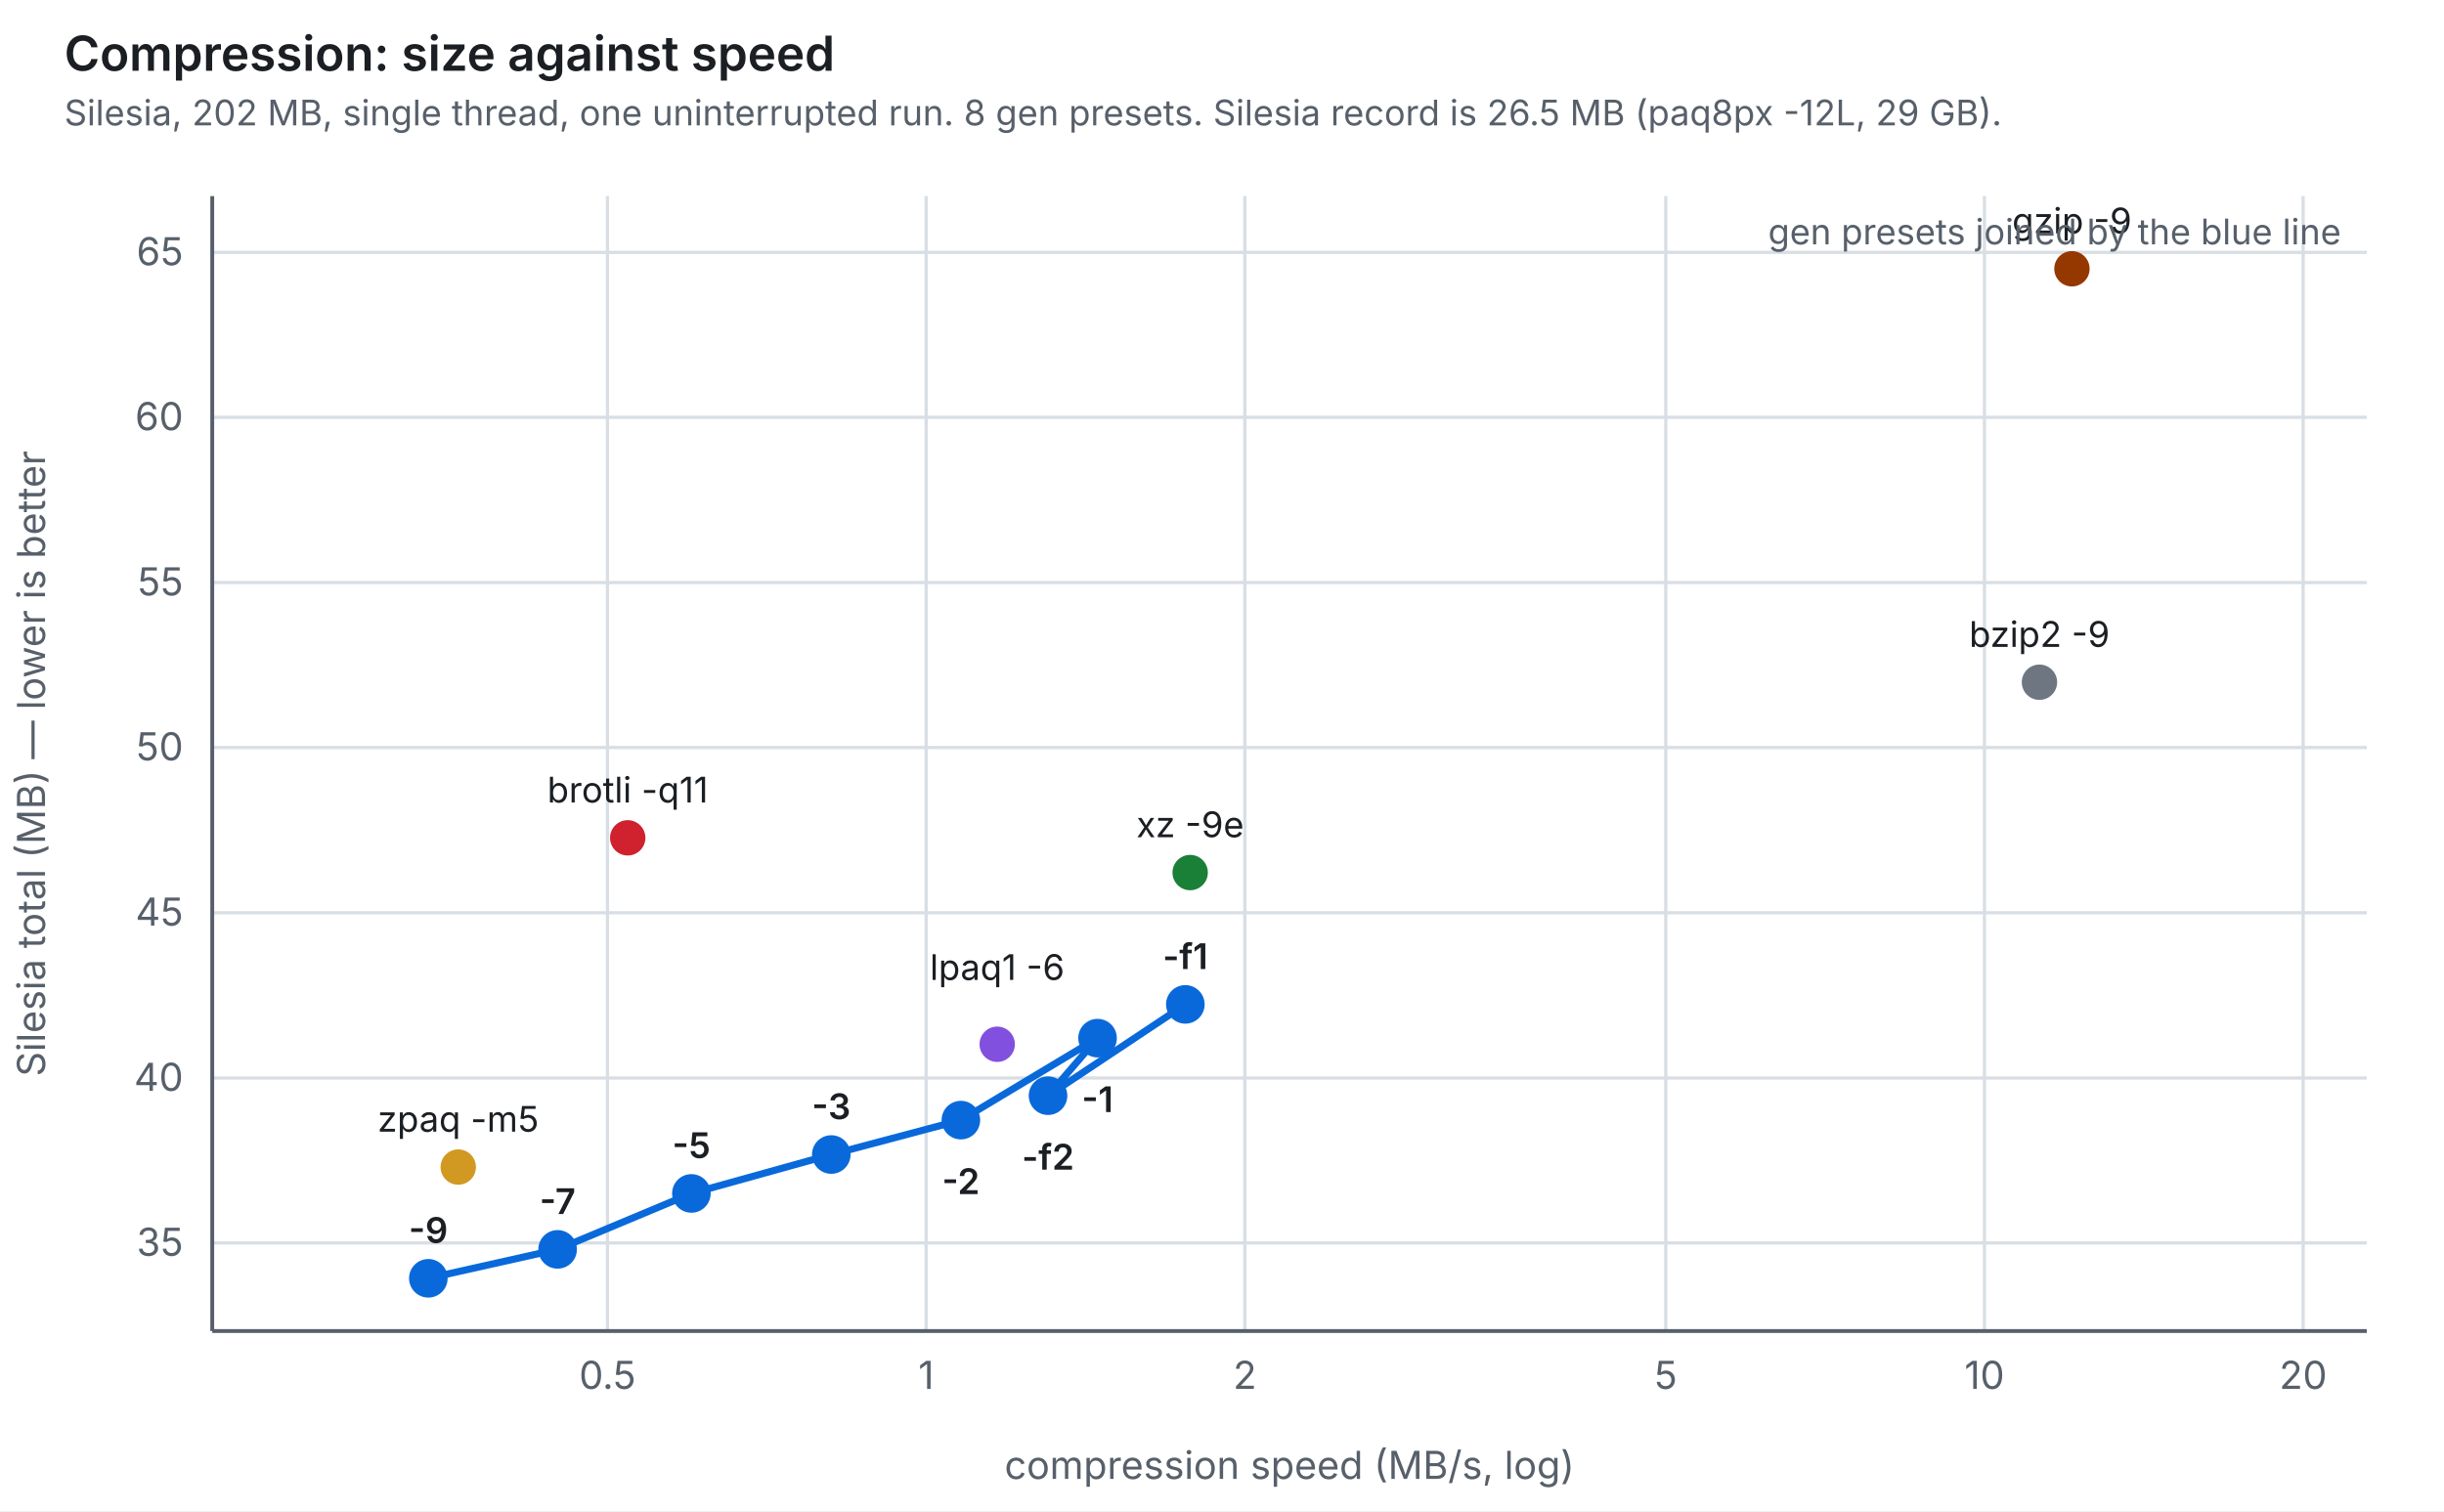
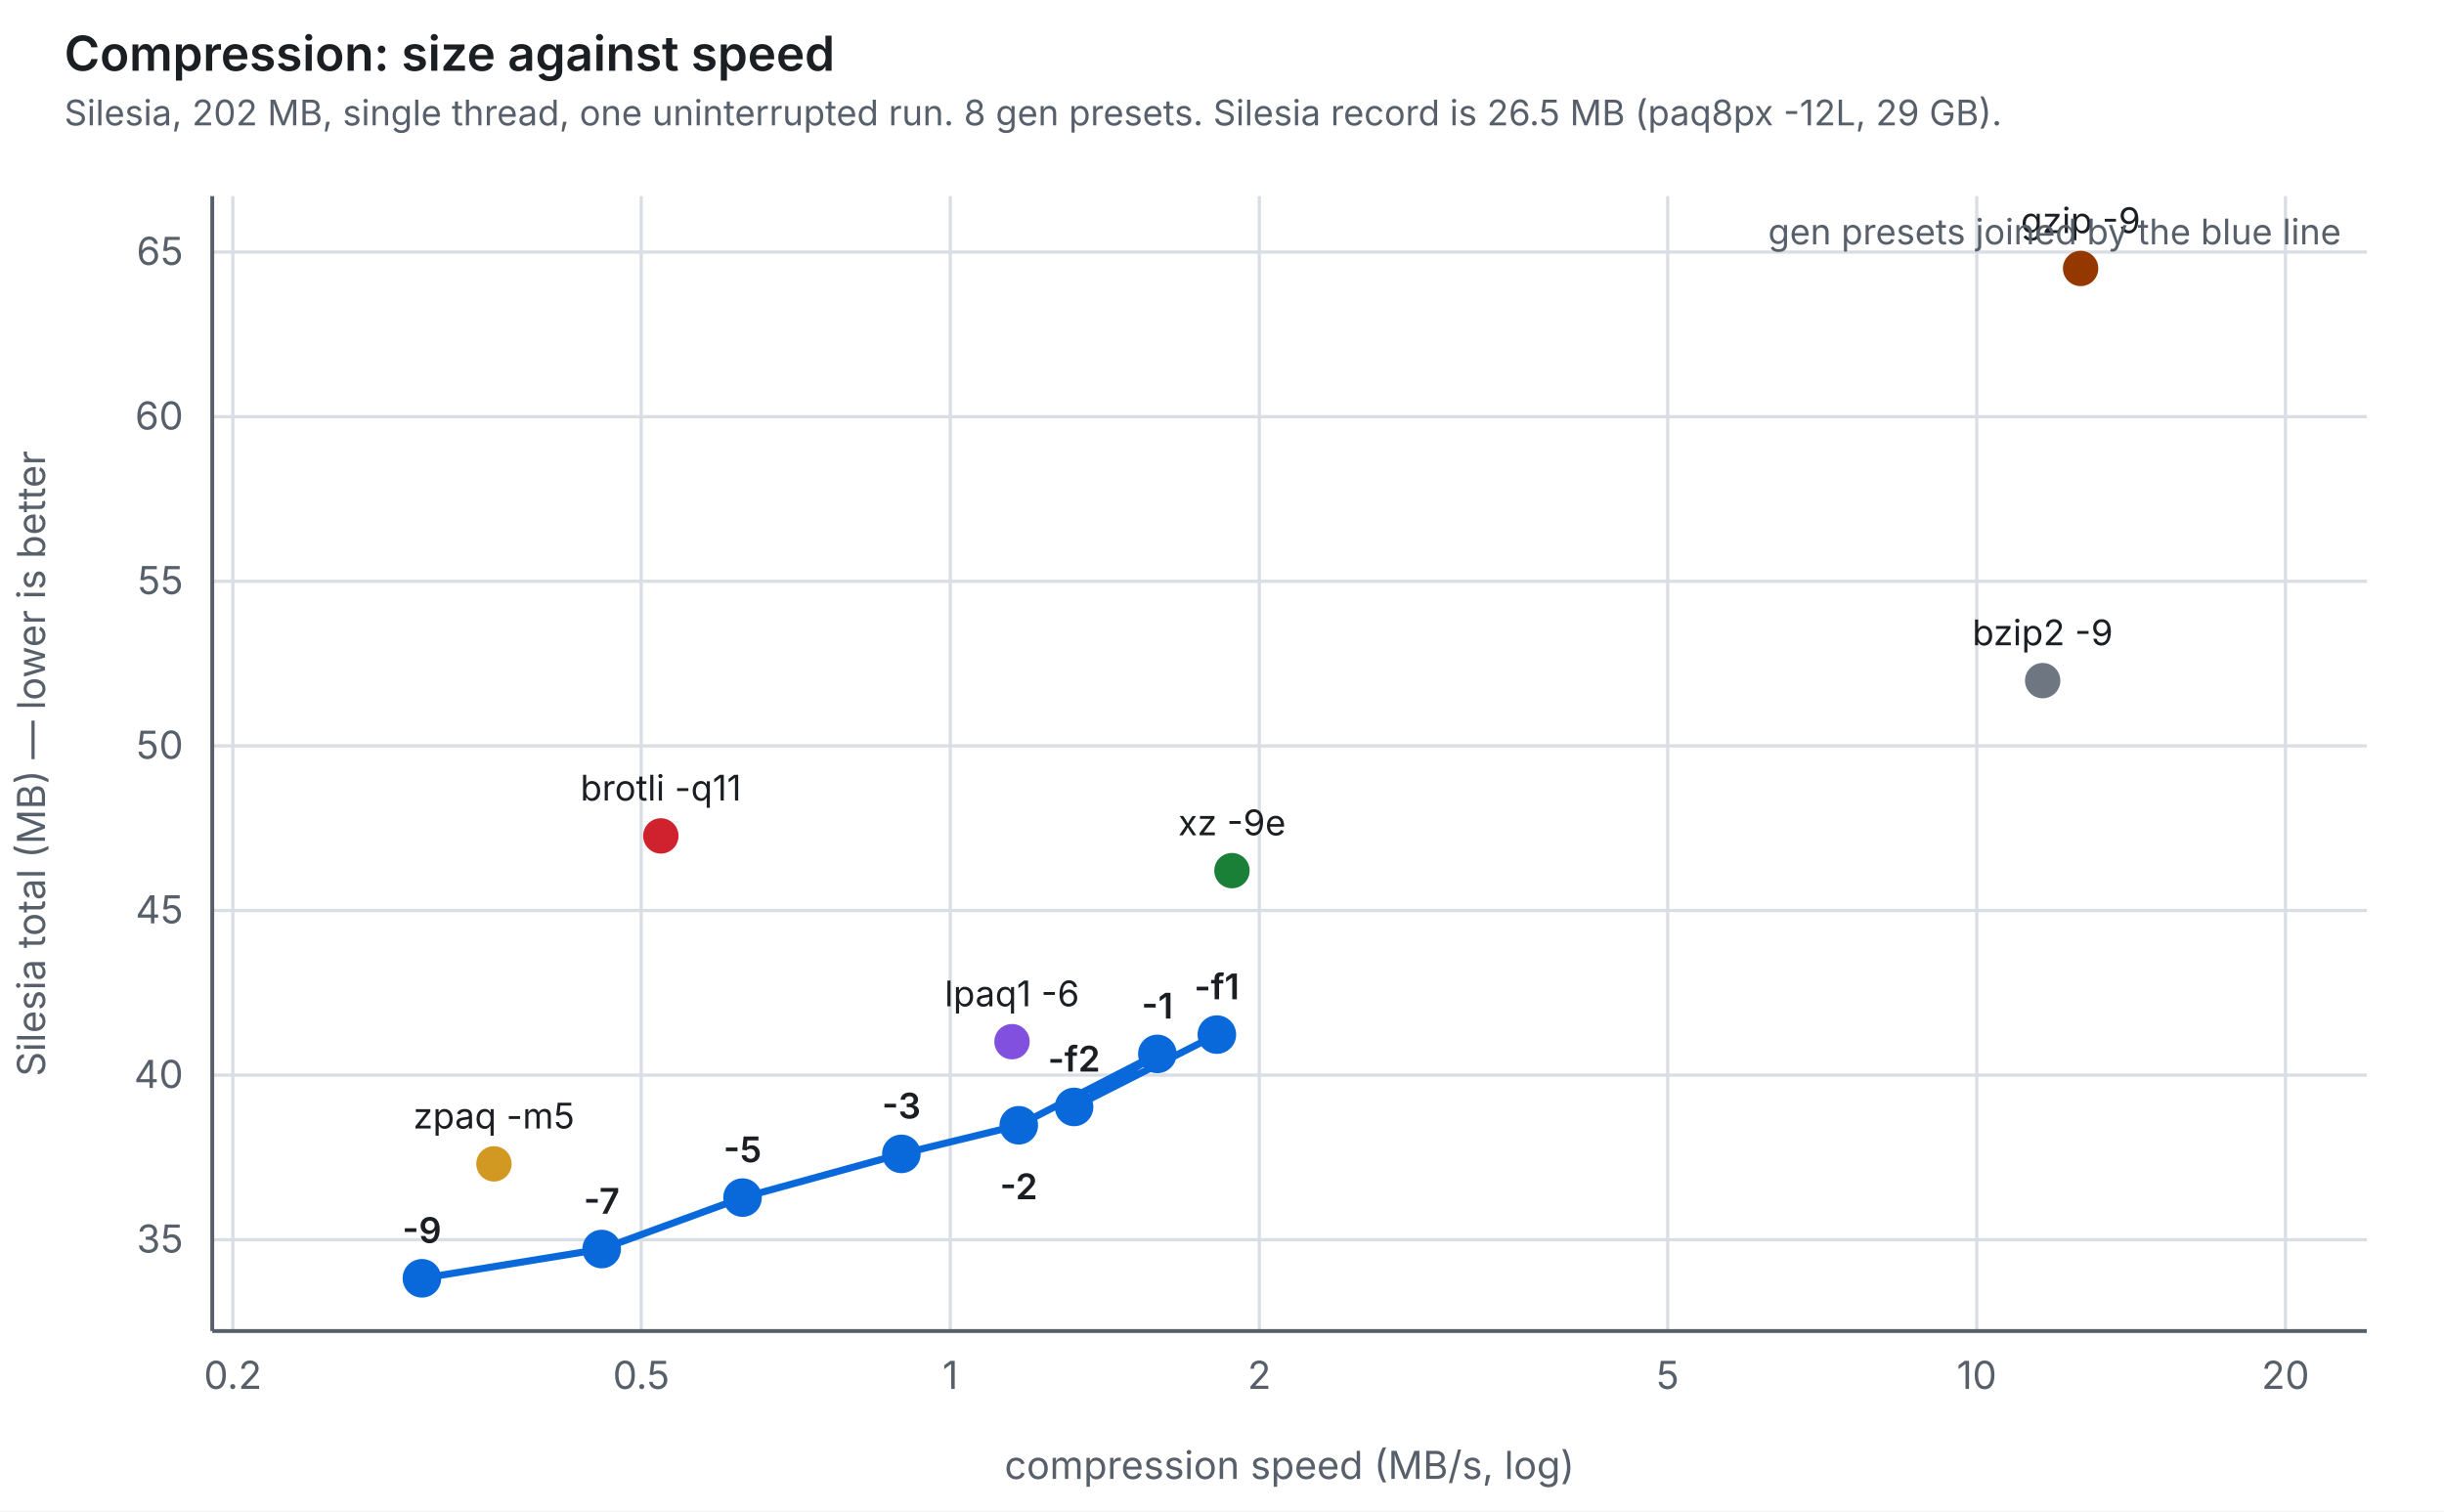
<svg xmlns="http://www.w3.org/2000/svg" width="760" height="470" viewBox="0 0 760 470" font-family="system-ui">
  <style>
  .bg   { fill: #ffffff; }
  .fg   { fill: #1b1f23; }
  .grid { stroke: #d8dee4; stroke-width: 1; }
  .axis { stroke: #57606a; stroke-width: 1.2; }
  .lbl  { fill: #57606a; font: 12px system-ui, -apple-system, Segoe UI, sans-serif; }
  .ttl  { fill: #1b1f23; font: 600 15px system-ui, -apple-system, Segoe UI, sans-serif; }
  .sub  { fill: #57606a; font: 11px system-ui, -apple-system, Segoe UI, sans-serif; }
  .tag  { fill: #1b1f23; font: 11px system-ui, -apple-system, Segoe UI, sans-serif; }
  .tagb { fill: #1b1f23; font: 600 11px system-ui, -apple-system, Segoe UI, sans-serif; }
  .gen  { stroke: #0969da; fill: #0969da; }
  .genl { stroke: #0969da; stroke-width: 2.2; fill: none; }
  .oldl { stroke: #8c959f; stroke-width: 2; fill: none; stroke-dasharray: 5 4; }
  .oldd { stroke: #8c959f; fill: none; stroke-width: 2; }
  @media (prefers-color-scheme: dark) {
    .bg   { fill: #0d1117; }
    .fg   { fill: #e6edf3; }
    .grid { stroke: #30363d; }
    .axis { stroke: #8b949e; }
    .lbl  { fill: #8b949e; }
    .ttl  { fill: #e6edf3; }
    .sub  { fill: #8b949e; }
    .tag  { fill: #e6edf3; }
    .tagb { fill: #e6edf3; }
    .gen  { stroke: #58a6ff; fill: #58a6ff; }
    .genl { stroke: #58a6ff; }
    .oldl { stroke: #6e7681; }
    .oldd { stroke: #6e7681; }
  }
</style>
  <rect class="bg" width="760" height="470" />
  <text class="ttl" x="20" y="22">Compression: size against speed</text>
  <text class="sub" x="20" y="39">Silesia, 202 MB, single thread, one uninterrupted run. 8 gen presets. Silesia record is 26.5 MB (paq8px -12L, 29 GB).</text>
  <text class="lbl" x="401.0" y="460" text-anchor="middle">compression speed (MB/s, log)</text>
  <text class="lbl" x="14" y="237.5" text-anchor="middle" transform="rotate(-90 14 237.5)">Silesia total (MB) — lower is better</text>
-   <line class="grid" x1="66" y1="386.6" x2="736" y2="386.6" />
-   <text class="lbl" x="57" y="390.6" text-anchor="end">35</text>
-   <line class="grid" x1="66" y1="335.3" x2="736" y2="335.3" />
-   <text class="lbl" x="57" y="339.3" text-anchor="end">40</text>
-   <line class="grid" x1="66" y1="283.9" x2="736" y2="283.9" />
-   <text class="lbl" x="57" y="287.9" text-anchor="end">45</text>
-   <line class="grid" x1="66" y1="232.5" x2="736" y2="232.5" />
-   <text class="lbl" x="57" y="236.5" text-anchor="end">50</text>
-   <line class="grid" x1="66" y1="181.2" x2="736" y2="181.2" />
-   <text class="lbl" x="57" y="185.2" text-anchor="end">55</text>
-   <line class="grid" x1="66" y1="129.8" x2="736" y2="129.8" />
-   <text class="lbl" x="57" y="133.8" text-anchor="end">60</text>
-   <line class="grid" x1="66" y1="78.5" x2="736" y2="78.5" />
-   <text class="lbl" x="57" y="82.5" text-anchor="end">65</text>
-   <line class="grid" x1="188.9" y1="61" x2="188.9" y2="414" />
-   <text class="lbl" x="188.9" y="432" text-anchor="middle">0.5</text>
-   <line class="grid" x1="288.0" y1="61" x2="288.0" y2="414" />
-   <text class="lbl" x="288.0" y="432" text-anchor="middle">1</text>
-   <line class="grid" x1="387.1" y1="61" x2="387.1" y2="414" />
-   <text class="lbl" x="387.1" y="432" text-anchor="middle">2</text>
-   <line class="grid" x1="518.0" y1="61" x2="518.0" y2="414" />
-   <text class="lbl" x="518.0" y="432" text-anchor="middle">5</text>
-   <line class="grid" x1="617.1" y1="61" x2="617.1" y2="414" />
-   <text class="lbl" x="617.1" y="432" text-anchor="middle">10</text>
-   <line class="grid" x1="716.2" y1="61" x2="716.2" y2="414" />
-   <text class="lbl" x="716.2" y="432" text-anchor="middle">20</text>
+   <line class="grid" x1="66" y1="385.6" x2="736" y2="385.6" />
+   <text class="lbl" x="57" y="389.6" text-anchor="end">35</text>
+   <line class="grid" x1="66" y1="334.4" x2="736" y2="334.4" />
+   <text class="lbl" x="57" y="338.4" text-anchor="end">40</text>
+   <line class="grid" x1="66" y1="283.2" x2="736" y2="283.2" />
+   <text class="lbl" x="57" y="287.2" text-anchor="end">45</text>
+   <line class="grid" x1="66" y1="232.0" x2="736" y2="232.0" />
+   <text class="lbl" x="57" y="236.0" text-anchor="end">50</text>
+   <line class="grid" x1="66" y1="180.8" x2="736" y2="180.8" />
+   <text class="lbl" x="57" y="184.8" text-anchor="end">55</text>
+   <line class="grid" x1="66" y1="129.6" x2="736" y2="129.6" />
+   <text class="lbl" x="57" y="133.6" text-anchor="end">60</text>
+   <line class="grid" x1="66" y1="78.4" x2="736" y2="78.4" />
+   <text class="lbl" x="57" y="82.4" text-anchor="end">65</text>
+   <line class="grid" x1="72.4" y1="61" x2="72.4" y2="414" />
+   <text class="lbl" x="72.4" y="432" text-anchor="middle">0.2</text>
+   <line class="grid" x1="199.4" y1="61" x2="199.4" y2="414" />
+   <text class="lbl" x="199.4" y="432" text-anchor="middle">0.5</text>
+   <line class="grid" x1="295.5" y1="61" x2="295.5" y2="414" />
+   <text class="lbl" x="295.5" y="432" text-anchor="middle">1</text>
+   <line class="grid" x1="391.6" y1="61" x2="391.6" y2="414" />
+   <text class="lbl" x="391.6" y="432" text-anchor="middle">2</text>
+   <line class="grid" x1="518.6" y1="61" x2="518.6" y2="414" />
+   <text class="lbl" x="518.6" y="432" text-anchor="middle">5</text>
+   <line class="grid" x1="614.7" y1="61" x2="614.7" y2="414" />
+   <text class="lbl" x="614.7" y="432" text-anchor="middle">10</text>
+   <line class="grid" x1="710.7" y1="61" x2="710.7" y2="414" />
+   <text class="lbl" x="710.7" y="432" text-anchor="middle">20</text>
  <line class="axis" x1="66" y1="61" x2="66" y2="414" />
  <line class="axis" x1="66" y1="414" x2="736" y2="414" />
-   <path class="genl" d="M368.6,312.4 L325.9,340.8 L341.3,322.9 L298.8,348.4 L258.5,359.1 L215.0,371.2 L173.4,388.6 L133.2,397.6" />
-   <circle cx="368.6" cy="312.4" r="5.5" class="gen" />
-   <circle cx="325.9" cy="340.8" r="5.5" class="gen" />
-   <circle cx="341.3" cy="322.9" r="5.5" class="gen" />
-   <circle cx="298.8" cy="348.4" r="5.5" class="gen" />
-   <circle cx="258.5" cy="359.1" r="5.5" class="gen" />
-   <circle cx="215.0" cy="371.2" r="5.5" class="gen" />
-   <circle cx="173.4" cy="388.6" r="5.5" class="gen" />
-   <circle cx="133.2" cy="397.6" r="5.5" class="gen" />
-   <circle cx="142.5" cy="363.0" r="5" stroke="#d29922" fill="#d29922" />
-   <circle cx="644.3" cy="83.6" r="5" stroke="#953800" fill="#953800" />
-   <circle cx="370.1" cy="271.4" r="5" stroke="#1a7f37" fill="#1a7f37" />
-   <circle cx="634.2" cy="212.2" r="5" stroke="#6e7781" fill="#6e7781" />
-   <circle cx="310.1" cy="324.8" r="5" stroke="#8250df" fill="#8250df" />
-   <circle cx="195.2" cy="260.6" r="5" stroke="#cf222e" fill="#cf222e" />
-   <text class="tagb" x="325.9" y="363.8" text-anchor="middle">-f2</text>
-   <text class="tag" x="310.1" y="304.8" text-anchor="middle" fill="#8250df">lpaq1 -6</text>
-   <text class="tagb" x="341.3" y="345.9" text-anchor="middle">-1</text>
-   <text class="tagb" x="298.8" y="371.4" text-anchor="middle">-2</text>
-   <text class="tagb" x="258.5" y="348.1" text-anchor="middle">-3</text>
-   <text class="tagb" x="368.6" y="301.4" text-anchor="middle">-f1</text>
-   <text class="tagb" x="215.0" y="360.2" text-anchor="middle">-5</text>
-   <text class="tagb" x="173.4" y="377.6" text-anchor="middle">-7</text>
-   <text class="tagb" x="133.2" y="386.6" text-anchor="middle">-9</text>
-   <text class="tag" x="142.5" y="352.0" text-anchor="middle" fill="#d29922">zpaq -m5</text>
-   <text class="tag" x="644.3" y="72.6" text-anchor="middle" fill="#953800">gzip -9</text>
-   <text class="tag" x="370.1" y="260.4" text-anchor="middle" fill="#1a7f37">xz -9e</text>
-   <text class="tag" x="634.2" y="201.2" text-anchor="middle" fill="#6e7781">bzip2 -9</text>
-   <text class="tag" x="195.2" y="249.6" text-anchor="middle" fill="#cf222e">brotli -q11</text>
+   <path class="genl" d="M378.4,321.8 L334.0,344.3 L359.9,327.8 L316.8,350.0 L280.3,358.9 L230.9,372.5 L187.1,388.5 L131.2,397.6" />
+   <circle cx="378.4" cy="321.8" r="5.5" class="gen" />
+   <circle cx="334.0" cy="344.3" r="5.5" class="gen" />
+   <circle cx="359.9" cy="327.8" r="5.5" class="gen" />
+   <circle cx="316.8" cy="350.0" r="5.5" class="gen" />
+   <circle cx="280.3" cy="358.9" r="5.5" class="gen" />
+   <circle cx="230.9" cy="372.5" r="5.5" class="gen" />
+   <circle cx="187.1" cy="388.5" r="5.5" class="gen" />
+   <circle cx="131.2" cy="397.6" r="5.5" class="gen" />
+   <circle cx="647.0" cy="83.5" r="5" stroke="#953800" fill="#953800" />
+   <circle cx="383.1" cy="270.8" r="5" stroke="#1a7f37" fill="#1a7f37" />
+   <circle cx="635.2" cy="211.7" r="5" stroke="#6e7781" fill="#6e7781" />
+   <circle cx="314.7" cy="324.0" r="5" stroke="#8250df" fill="#8250df" />
+   <circle cx="205.5" cy="260.0" r="5" stroke="#cf222e" fill="#cf222e" />
+   <circle cx="153.6" cy="362.0" r="5" stroke="#d29922" fill="#d29922" />
+   <text class="tagb" x="334.0" y="333.3" text-anchor="middle">-f2</text>
+   <text class="tagb" x="359.9" y="316.8" text-anchor="middle">-1</text>
+   <text class="tagb" x="378.4" y="310.8" text-anchor="middle">-f1</text>
+   <text class="tagb" x="316.8" y="373.0" text-anchor="middle">-2</text>
+   <text class="tagb" x="280.3" y="347.9" text-anchor="middle">-3</text>
+   <text class="tag" x="314.7" y="313.0" text-anchor="middle" fill="#8250df">lpaq1 -6</text>
+   <text class="tagb" x="230.9" y="361.5" text-anchor="middle">-5</text>
+   <text class="tagb" x="187.1" y="377.5" text-anchor="middle">-7</text>
+   <text class="tagb" x="131.2" y="386.6" text-anchor="middle">-9</text>
+   <text class="tag" x="647.0" y="72.5" text-anchor="middle" fill="#953800">gzip -9</text>
+   <text class="tag" x="383.1" y="259.8" text-anchor="middle" fill="#1a7f37">xz -9e</text>
+   <text class="tag" x="635.2" y="200.7" text-anchor="middle" fill="#6e7781">bzip2 -9</text>
+   <text class="tag" x="205.5" y="249.0" text-anchor="middle" fill="#cf222e">brotli -q11</text>
+   <text class="tag" x="153.6" y="351.0" text-anchor="middle" fill="#d29922">zpaq -m5</text>
  <text class="sub" x="728.0" y="76.0" text-anchor="end">gen presets joined by the blue line</text>
</svg>
